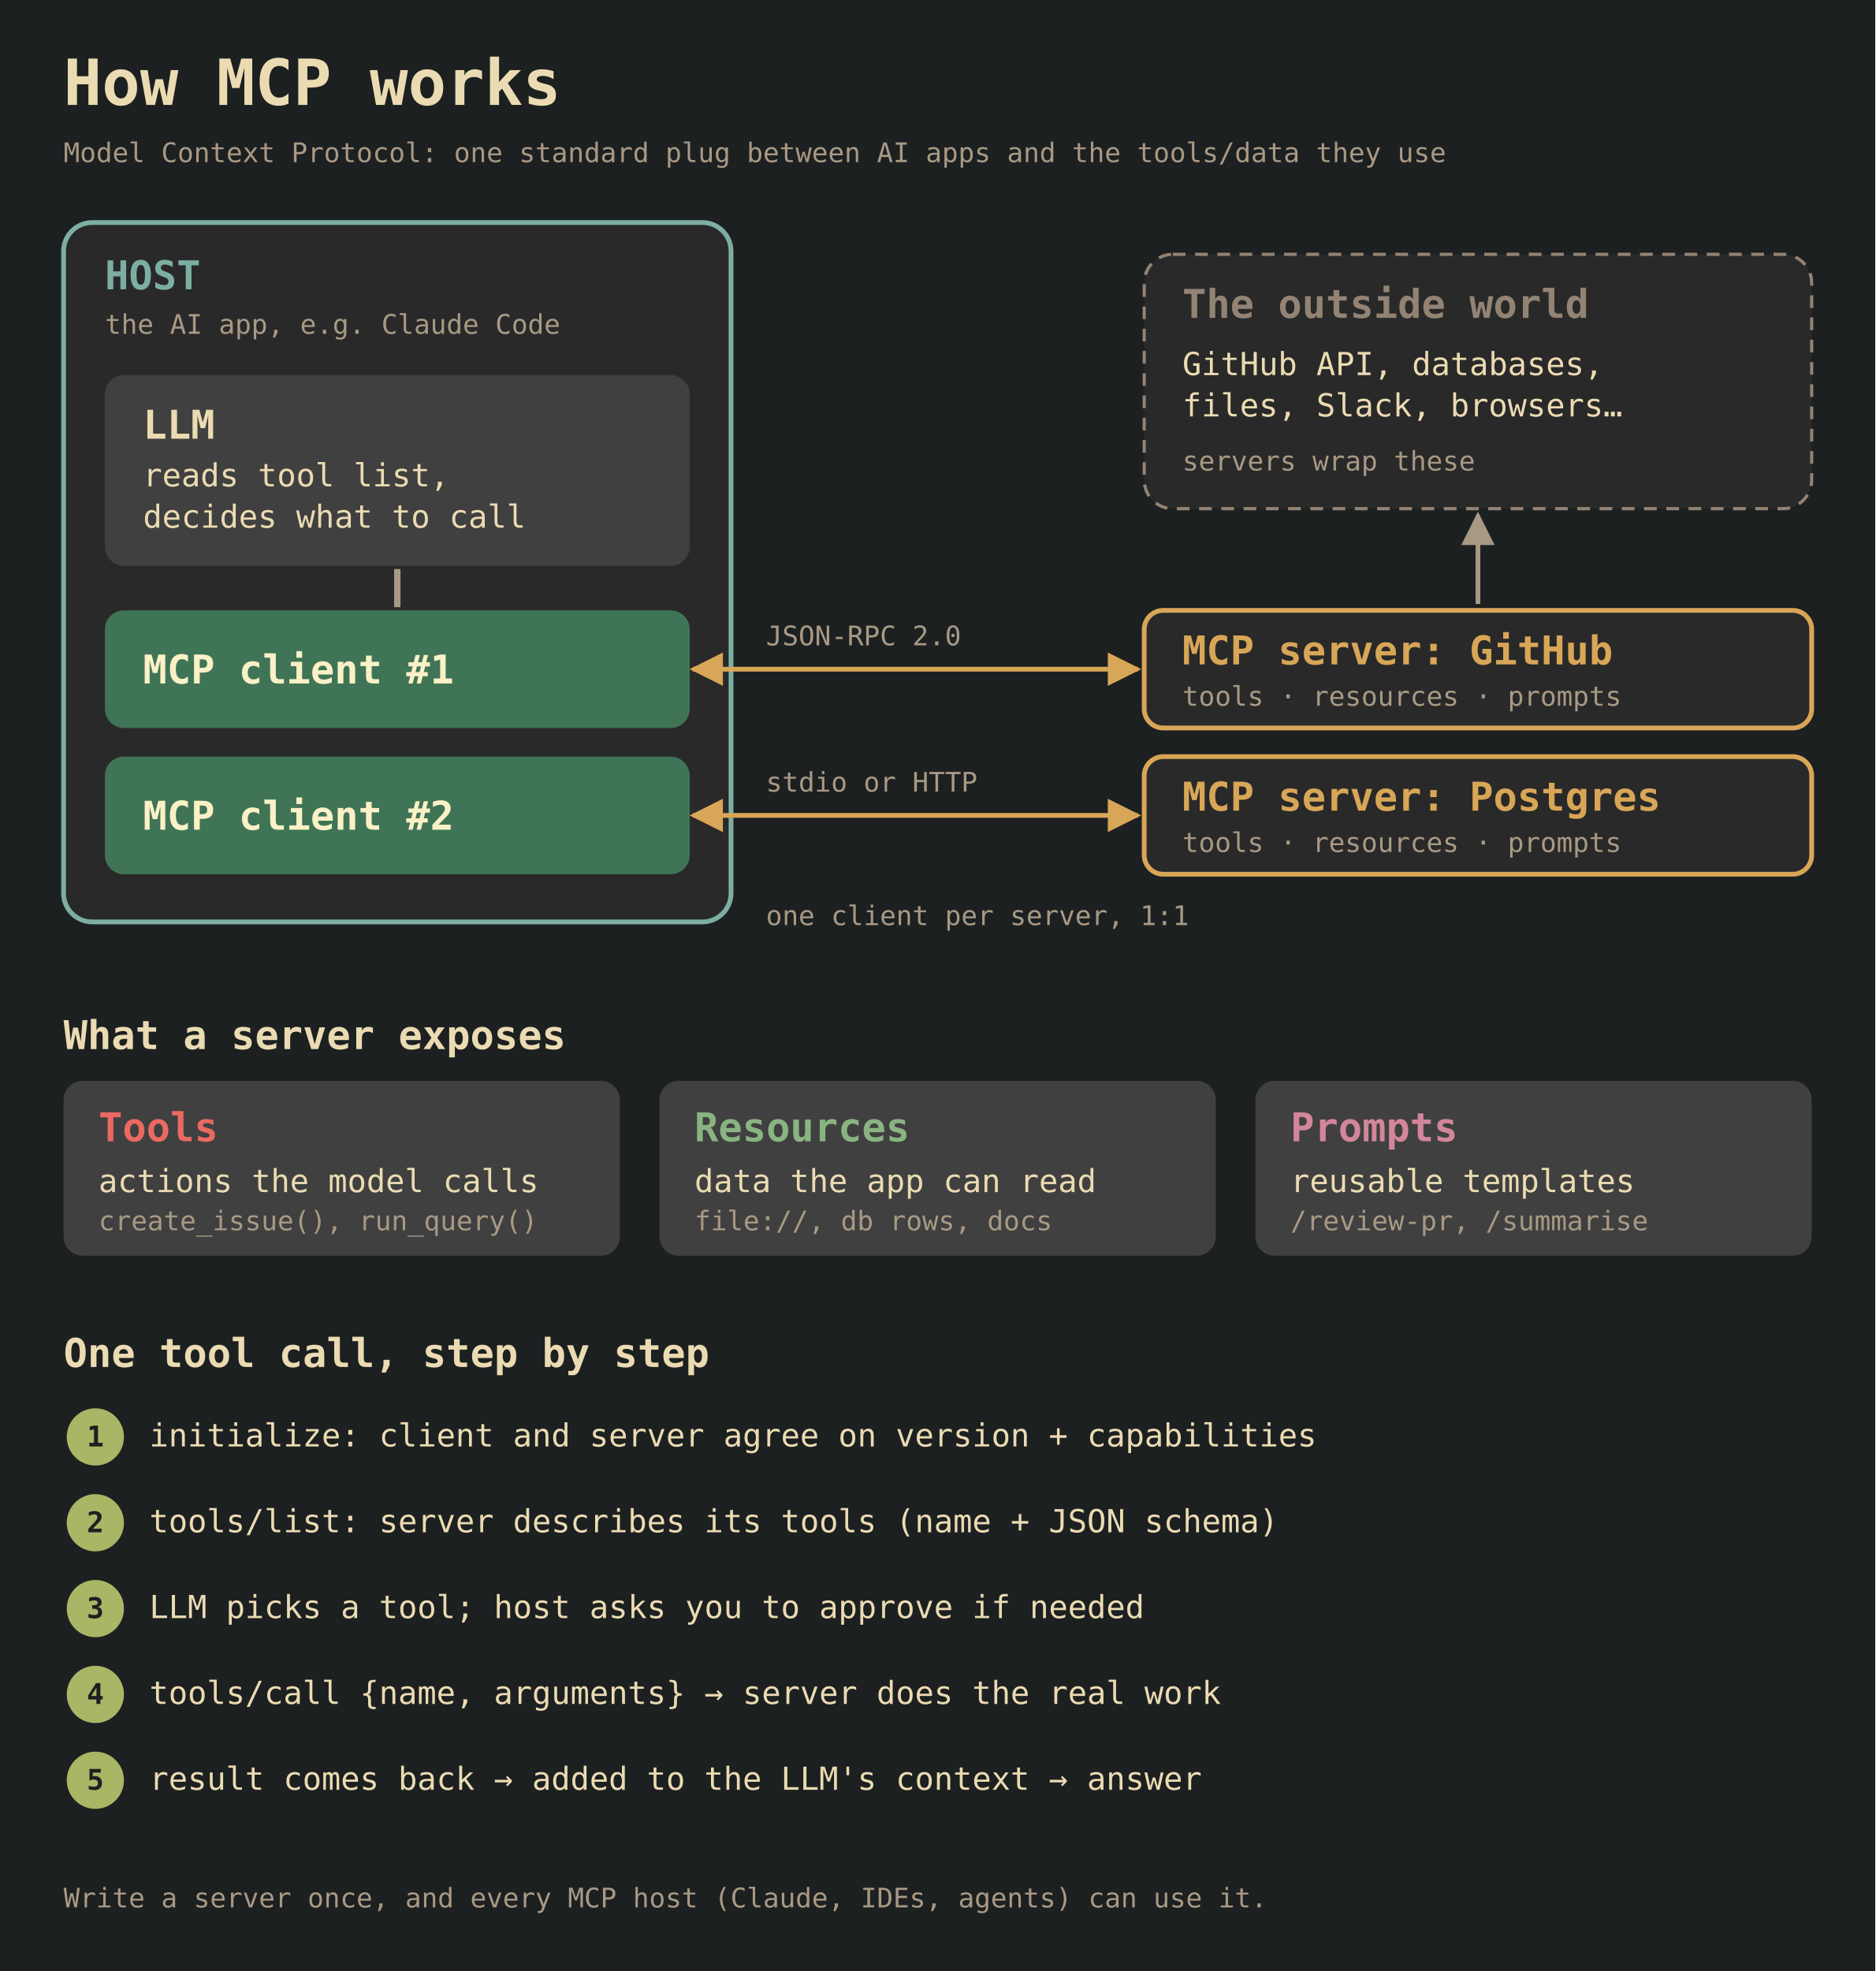
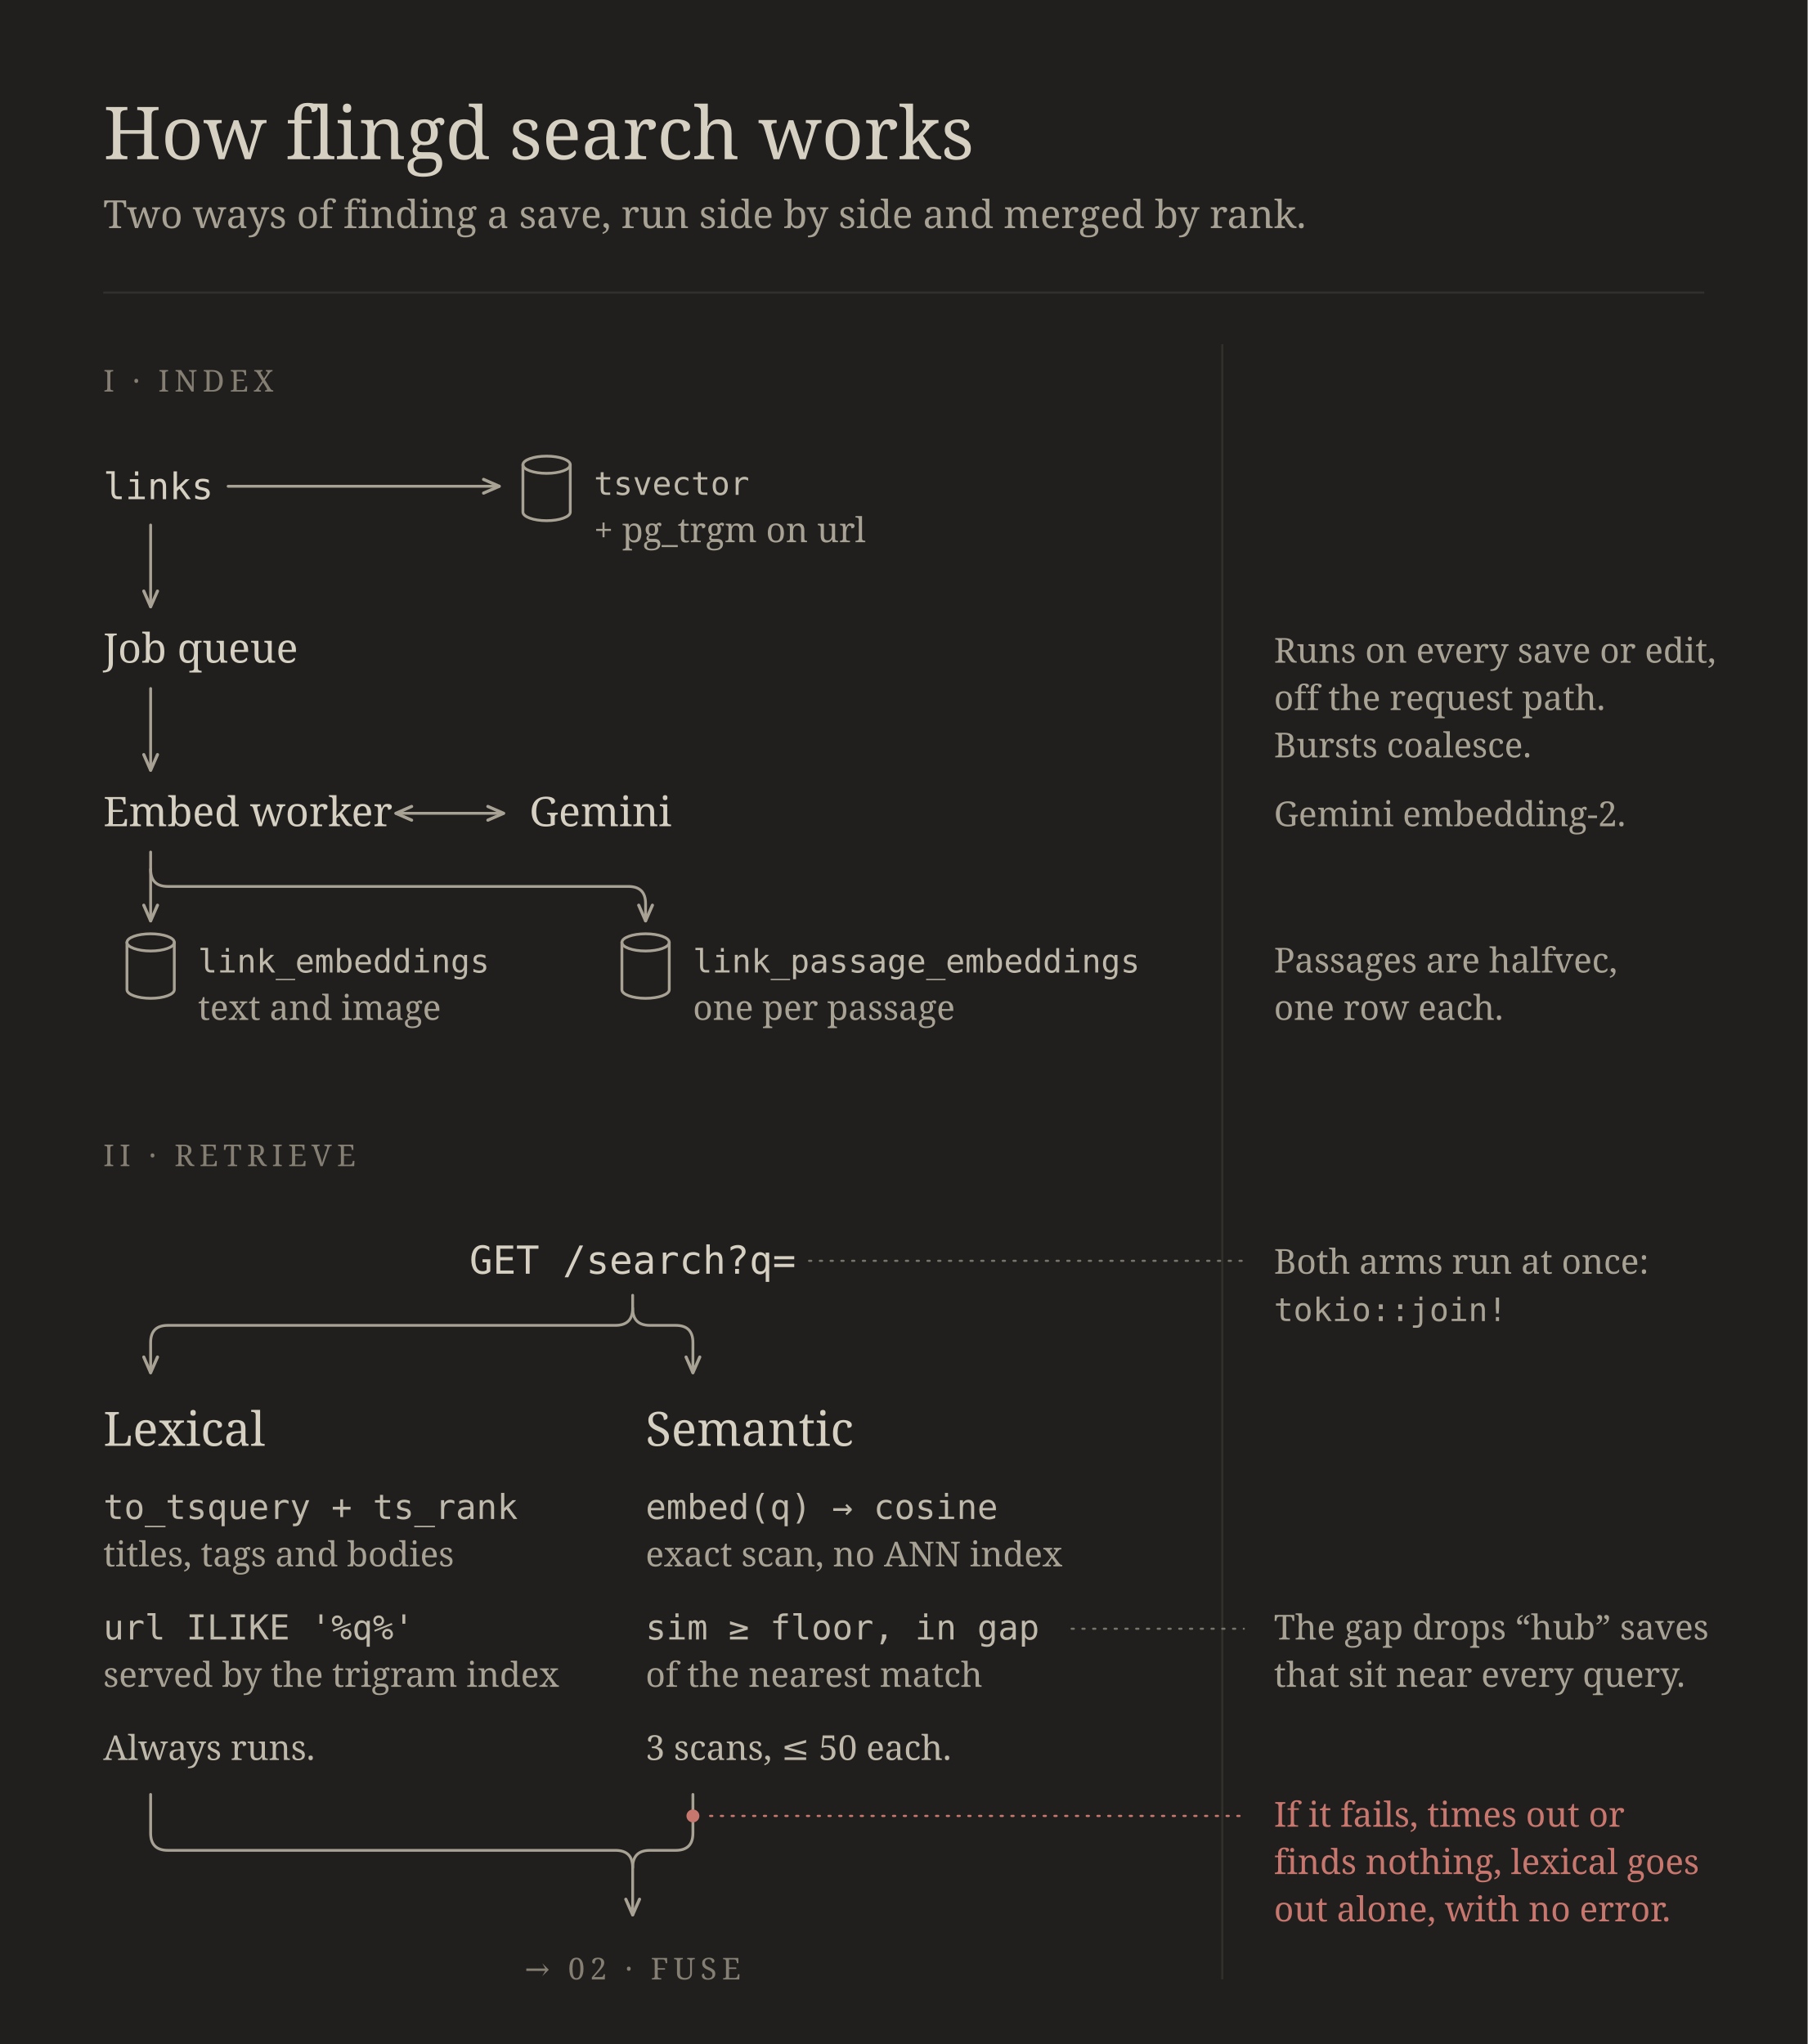
- <svg xmlns="http://www.w3.org/2000/svg" width="1180" height="1240" viewBox="0 0 1180 1240">
+ <svg xmlns="http://www.w3.org/2000/svg" width="840" height="950" viewBox="0 0 840 950">
  <defs>
    <marker id="a" viewBox="0 0 10 10" refX="9" refY="5" markerWidth="7" markerHeight="7" orient="auto-start-reverse">
-       <path d="M0,0 L10,5 L0,10 z" fill="#a89984" />
-     </marker>
-     <marker id="ay" viewBox="0 0 10 10" refX="9" refY="5" markerWidth="7" markerHeight="7" orient="auto-start-reverse">
-       <path d="M0,0 L10,5 L0,10 z" fill="#d8a657" />
-     </marker>
-     <marker id="ag" viewBox="0 0 10 10" refX="9" refY="5" markerWidth="7" markerHeight="7" orient="auto-start-reverse">
-       <path d="M0,0 L10,5 L0,10 z" fill="#a9b665" />
+       <path d="M1,1.5 L9,5 L1,8.5" fill="none" stroke="#a8a295" stroke-width="1.6" stroke-linecap="round" stroke-linejoin="round" />
    </marker>
  </defs>
  <style>
-     text { font-family: 'JetBrainsMono Nerd Font', 'JetBrains Mono', Menlo, monospace; fill: #ebdbb2; }
-     .h1 { font-size: 40px; font-weight: 700; }
-     .h2 { font-size: 25px; font-weight: 700; }
-     .b  { font-size: 20px; }
-     .s  { font-size: 17px; fill: #a89984; }
-     .k  { font-size: 18px; fill: #1d2021; font-weight: 700; }
+     text  { font-family: Charter, Georgia, serif; fill: #d6d0c2; }
+     .title{ font-size: 34px; }
+     .sub  { font-size: 18px; fill: #a8a295; }
+     .sec  { font-size: 14px; letter-spacing: 2.4px; fill: #857f73; }
+     .h    { font-size: 22px; }
+     .w    { font-size: 19px; }
+     .n    { font-size: 16px; fill: #a8a295; }
+     .m    { font-size: 16px; fill: #a8a295; }
+     .c    { font-family: 'JetBrainsMono Nerd Font', Menlo, monospace; font-size: 16px; fill: #bfb9ab; font-variant-ligatures: none; }
+     .ink  { fill: none; stroke: #a8a295; stroke-width: 1.3; stroke-linecap: round; stroke-linejoin: round; }
+     .lead { fill: none; stroke: #78746a; stroke-width: 1; stroke-dasharray: 1 4; stroke-linecap: round; }
+     .rule { stroke: #32302d; stroke-width: 1; }
  </style>
-   <rect width="1180" height="1240" fill="#1d2021" />
-   <text x="40" y="66" class="h1">How MCP works</text>
-   <text x="40" y="102" class="s">Model Context Protocol: one standard plug between AI apps and the tools/data they use</text>
-   <rect x="40" y="140" width="420" height="440" rx="18" fill="#292929" stroke="#7daea3" stroke-width="3" />
-   <text x="66" y="182" class="h2" style="fill:#7daea3">HOST</text>
-   <text x="66" y="210" class="s">the AI app, e.g. Claude Code</text>
-   <rect x="66" y="236" width="368" height="120" rx="12" fill="#404040" />
-   <text x="90" y="276" class="h2">LLM</text>
-   <text x="90" y="306" class="b">reads tool list,</text>
-   <text x="90" y="332" class="b">decides what to call</text>
-   <rect x="66" y="384" width="368" height="74" rx="12" fill="#3f7556" />
-   <text x="90" y="430" class="h2" style="fill:#fbf1c7">MCP client  #1</text>
-   <rect x="66" y="476" width="368" height="74" rx="12" fill="#3f7556" />
-   <text x="90" y="522" class="h2" style="fill:#fbf1c7">MCP client  #2</text>
-   <line x1="250" y1="358" x2="250" y2="382" stroke="#a89984" stroke-width="4" />
-   <rect x="720" y="384" width="420" height="74" rx="12" fill="#292929" stroke="#d8a657" stroke-width="3" />
-   <text x="744" y="418" class="h2" style="fill:#d8a657">MCP server: GitHub</text>
-   <text x="744" y="444" class="s">tools · resources · prompts</text>
-   <rect x="720" y="476" width="420" height="74" rx="12" fill="#292929" stroke="#d8a657" stroke-width="3" />
-   <text x="744" y="510" class="h2" style="fill:#d8a657">MCP server: Postgres</text>
-   <text x="744" y="536" class="s">tools · resources · prompts</text>
-   <line x1="436" y1="421" x2="716" y2="421" stroke="#d8a657" stroke-width="3" marker-end="url(#ay)" marker-start="url(#ay)" />
-   <line x1="436" y1="513" x2="716" y2="513" stroke="#d8a657" stroke-width="3" marker-end="url(#ay)" marker-start="url(#ay)" />
-   <text x="482" y="406" class="s">JSON-RPC 2.0</text>
-   <text x="482" y="498" class="s">stdio or HTTP</text>
-   <text x="482" y="582" class="s">one client per server, 1:1</text>
-   <rect x="720" y="160" width="420" height="160" rx="18" fill="#292929" stroke="#928374" stroke-width="2" stroke-dasharray="8 6" />
-   <text x="744" y="200" class="h2" style="fill:#928374">The outside world</text>
-   <text x="744" y="236" class="b">GitHub API, databases,</text>
-   <text x="744" y="262" class="b">files, Slack, browsers…</text>
-   <text x="744" y="296" class="s">servers wrap these</text>
-   <line x1="930" y1="380" x2="930" y2="324" stroke="#a89984" stroke-width="3" marker-end="url(#a)" />
-   <text x="40" y="660" class="h2">What a server exposes</text>
-   <rect x="40" y="680" width="350" height="110" rx="12" fill="#404040" />
-   <rect x="415" y="680" width="350" height="110" rx="12" fill="#404040" />
-   <rect x="790" y="680" width="350" height="110" rx="12" fill="#404040" />
-   <text x="62" y="718" class="h2" style="fill:#ea6962">Tools</text>
-   <text x="62" y="750" class="b">actions the model calls</text>
-   <text x="62" y="774" class="s">create_issue(), run_query()</text>
-   <text x="437" y="718" class="h2" style="fill:#89b482">Resources</text>
-   <text x="437" y="750" class="b">data the app can read</text>
-   <text x="437" y="774" class="s">file://, db rows, docs</text>
-   <text x="812" y="718" class="h2" style="fill:#d3869b">Prompts</text>
-   <text x="812" y="750" class="b">reusable templates</text>
-   <text x="812" y="774" class="s">/review-pr, /summarise</text>
-   <text x="40" y="860" class="h2">One tool call, step by step</text>
-   <g>
-     <circle cx="60" cy="904" r="18" fill="#a9b665" />
-     <text x="60" y="910" class="k" text-anchor="middle">1</text>
-     <text x="94" y="910" class="b">initialize: client and server agree on version + capabilities</text>
-     <circle cx="60" cy="958" r="18" fill="#a9b665" />
-     <text x="60" y="964" class="k" text-anchor="middle">2</text>
-     <text x="94" y="964" class="b">tools/list: server describes its tools (name + JSON schema)</text>
-     <circle cx="60" cy="1012" r="18" fill="#a9b665" />
-     <text x="60" y="1018" class="k" text-anchor="middle">3</text>
-     <text x="94" y="1018" class="b">LLM picks a tool; host asks you to approve if needed</text>
-     <circle cx="60" cy="1066" r="18" fill="#a9b665" />
-     <text x="60" y="1072" class="k" text-anchor="middle">4</text>
-     <text x="94" y="1072" class="b">tools/call {name, arguments} → server does the real work</text>
-     <circle cx="60" cy="1120" r="18" fill="#a9b665" />
-     <text x="60" y="1126" class="k" text-anchor="middle">5</text>
-     <text x="94" y="1126" class="b">result comes back → added to the LLM's context → answer</text>
+   <rect width="840" height="950" fill="#201f1d" />
+   <text x="48" y="74" class="title">How flingd search works</text>
+   <text x="48" y="106" class="sub">Two ways of finding a save, run side by side and merged by rank.</text>
+   <line x1="48" y1="136" x2="792" y2="136" class="rule" />
+   <line x1="568" y1="160" x2="568" y2="920" class="rule" />
+   <text x="48" y="182" class="sec">I · INDEX</text>
+   <text x="48" y="232" class="c" style="font-size:17px;fill:#d6d0c2">links</text>
+   <path d="M106 226 H232" class="ink" marker-end="url(#a)" />
+   <g class="ink">
+     <ellipse cx="254" cy="216" rx="11" ry="4" />
+     <path d="M243 216 V238 A11 4 0 0 0 265 238 V216" />
  </g>
-   <text x="40" y="1200" class="s">Write a server once, and every MCP host (Claude, IDEs, agents) can use it.</text>
+   <text x="276" y="230" class="c" style="font-size:15px">tsvector</text>
+   <text x="276" y="252" class="n">+ pg_trgm on url</text>
+   <path d="M70 244 V282" class="ink" marker-end="url(#a)" />
+   <text x="48" y="308" class="w">Job queue</text>
+   <path d="M70 320 V358" class="ink" marker-end="url(#a)" />
+   <text x="48" y="384" class="w">Embed worker</text>
+   <path d="M184 378 H234" class="ink" marker-end="url(#a)" marker-start="url(#a)" />
+   <text x="246" y="384" class="w">Gemini</text>
+   <path d="M70 396 V428" class="ink" marker-end="url(#a)" />
+   <path d="M70 404 Q70 412 78 412 H292 Q300 412 300 420 V428" class="ink" marker-end="url(#a)" />
+   <g class="ink">
+     <ellipse cx="70" cy="438" rx="11" ry="4" />
+     <path d="M59 438 V460 A11 4 0 0 0 81 460 V438" />
+     <ellipse cx="300" cy="438" rx="11" ry="4" />
+     <path d="M289 438 V460 A11 4 0 0 0 311 460 V438" />
+   </g>
+   <text x="92" y="452" class="c" style="font-size:15px">link_embeddings</text>
+   <text x="92" y="474" class="n">text and image</text>
+   <text x="322" y="452" class="c" style="font-size:15px">link_passage_embeddings</text>
+   <text x="322" y="474" class="n">one per passage</text>
+   <text x="592" y="308" class="m">Runs on every save or edit,</text>
+   <text x="592" y="330" class="m">off the request path.</text>
+   <text x="592" y="352" class="m">Bursts coalesce.</text>
+   <text x="592" y="384" class="m">Gemini embedding-2.</text>
+   <text x="592" y="452" class="m">Passages are halfvec,</text>
+   <text x="592" y="474" class="m">one row each.</text>
+   <text x="48" y="542" class="sec">II · RETRIEVE</text>
+   <text x="294" y="592" class="c" text-anchor="middle" style="font-size:18px;fill:#d6d0c2">GET /search?q=</text>
+   <path d="M376 586 H578" class="lead" />
+   <text x="592" y="592" class="m">Both arms run at once:</text>
+   <text x="592" y="614" class="c" style="font-size:15px;fill:#a8a295">tokio::join!</text>
+   <path d="M294 602 V608 Q294 616 286 616 H78 Q70 616 70 624 V638" class="ink" marker-end="url(#a)" />
+   <path d="M294 608 Q294 616 302 616 H314 Q322 616 322 624 V638" class="ink" marker-end="url(#a)" />
+   <text x="48" y="672" class="h">Lexical</text>
+   <text x="48" y="706" class="c">to_tsquery + ts_rank</text>
+   <text x="48" y="728" class="n">titles, tags and bodies</text>
+   <text x="48" y="762" class="c">url ILIKE '%q%'</text>
+   <text x="48" y="784" class="n">served by the trigram index</text>
+   <text x="48" y="818" class="n" style="fill:#bfb9ab">Always runs.</text>
+   <text x="300" y="672" class="h">Semantic</text>
+   <text x="300" y="706" class="c">embed(q) → cosine</text>
+   <text x="300" y="728" class="n">exact scan, no ANN index</text>
+   <text x="300" y="762" class="c">sim ≥ floor, in gap</text>
+   <text x="300" y="784" class="n">of the nearest match</text>
+   <text x="300" y="818" class="n" style="fill:#bfb9ab">3 scans, ≤ 50 each.</text>
+   <path d="M498 757 H578" class="lead" />
+   <text x="592" y="762" class="m">The gap drops “hub” saves</text>
+   <text x="592" y="784" class="m">that sit near every query.</text>
+   <path d="M70 834 V852 Q70 860 78 860 H286 Q294 860 294 868 V890" class="ink" marker-end="url(#a)" />
+   <path d="M322 834 V852 Q322 860 314 860 H302 Q294 860 294 868" class="ink" />
+   <circle cx="322" cy="844" r="3" fill="#c8776f" />
+   <path d="M330 844 H578" fill="none" stroke="#c8776f" stroke-width="1" stroke-dasharray="1 4" stroke-linecap="round" />
+   <text x="592" y="849" class="m" style="fill:#c8776f">If it fails, times out or</text>
+   <text x="592" y="871" class="m" style="fill:#c8776f">finds nothing, lexical goes</text>
+   <text x="592" y="893" class="m" style="fill:#c8776f">out alone, with no error.</text>
+   <text x="294" y="920" class="sec" text-anchor="middle">→ 02 · FUSE</text>
</svg>
